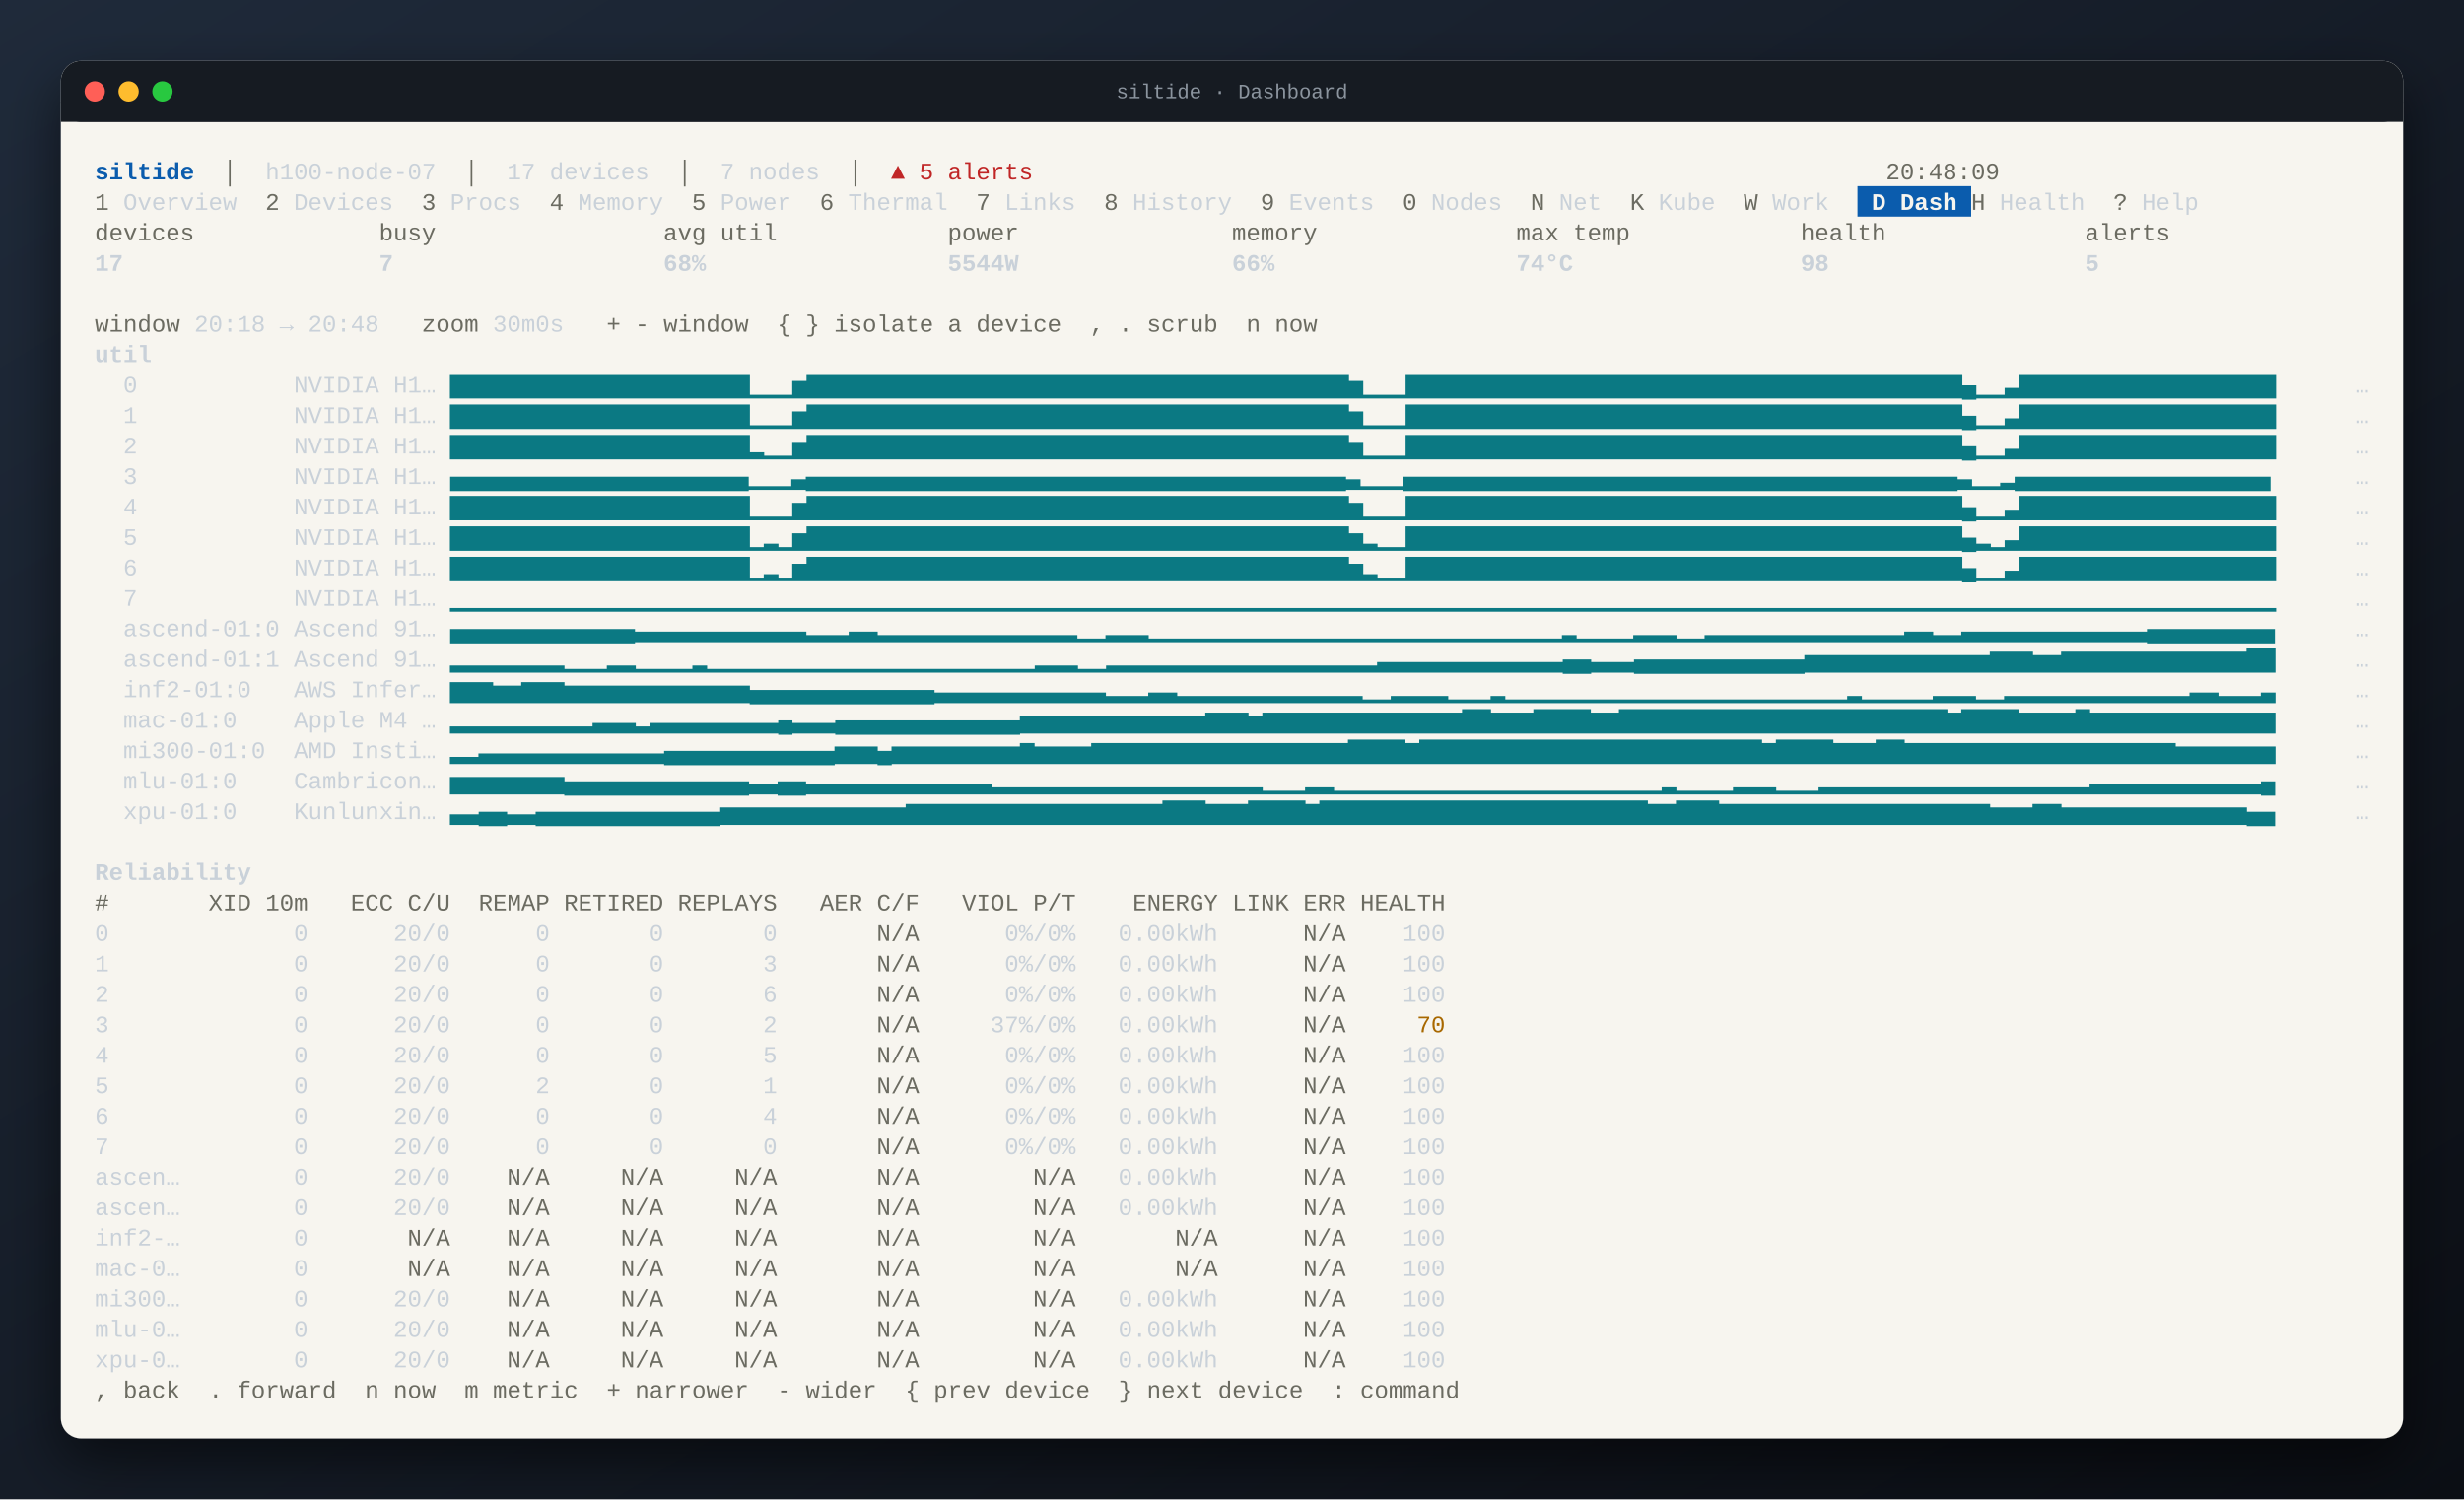
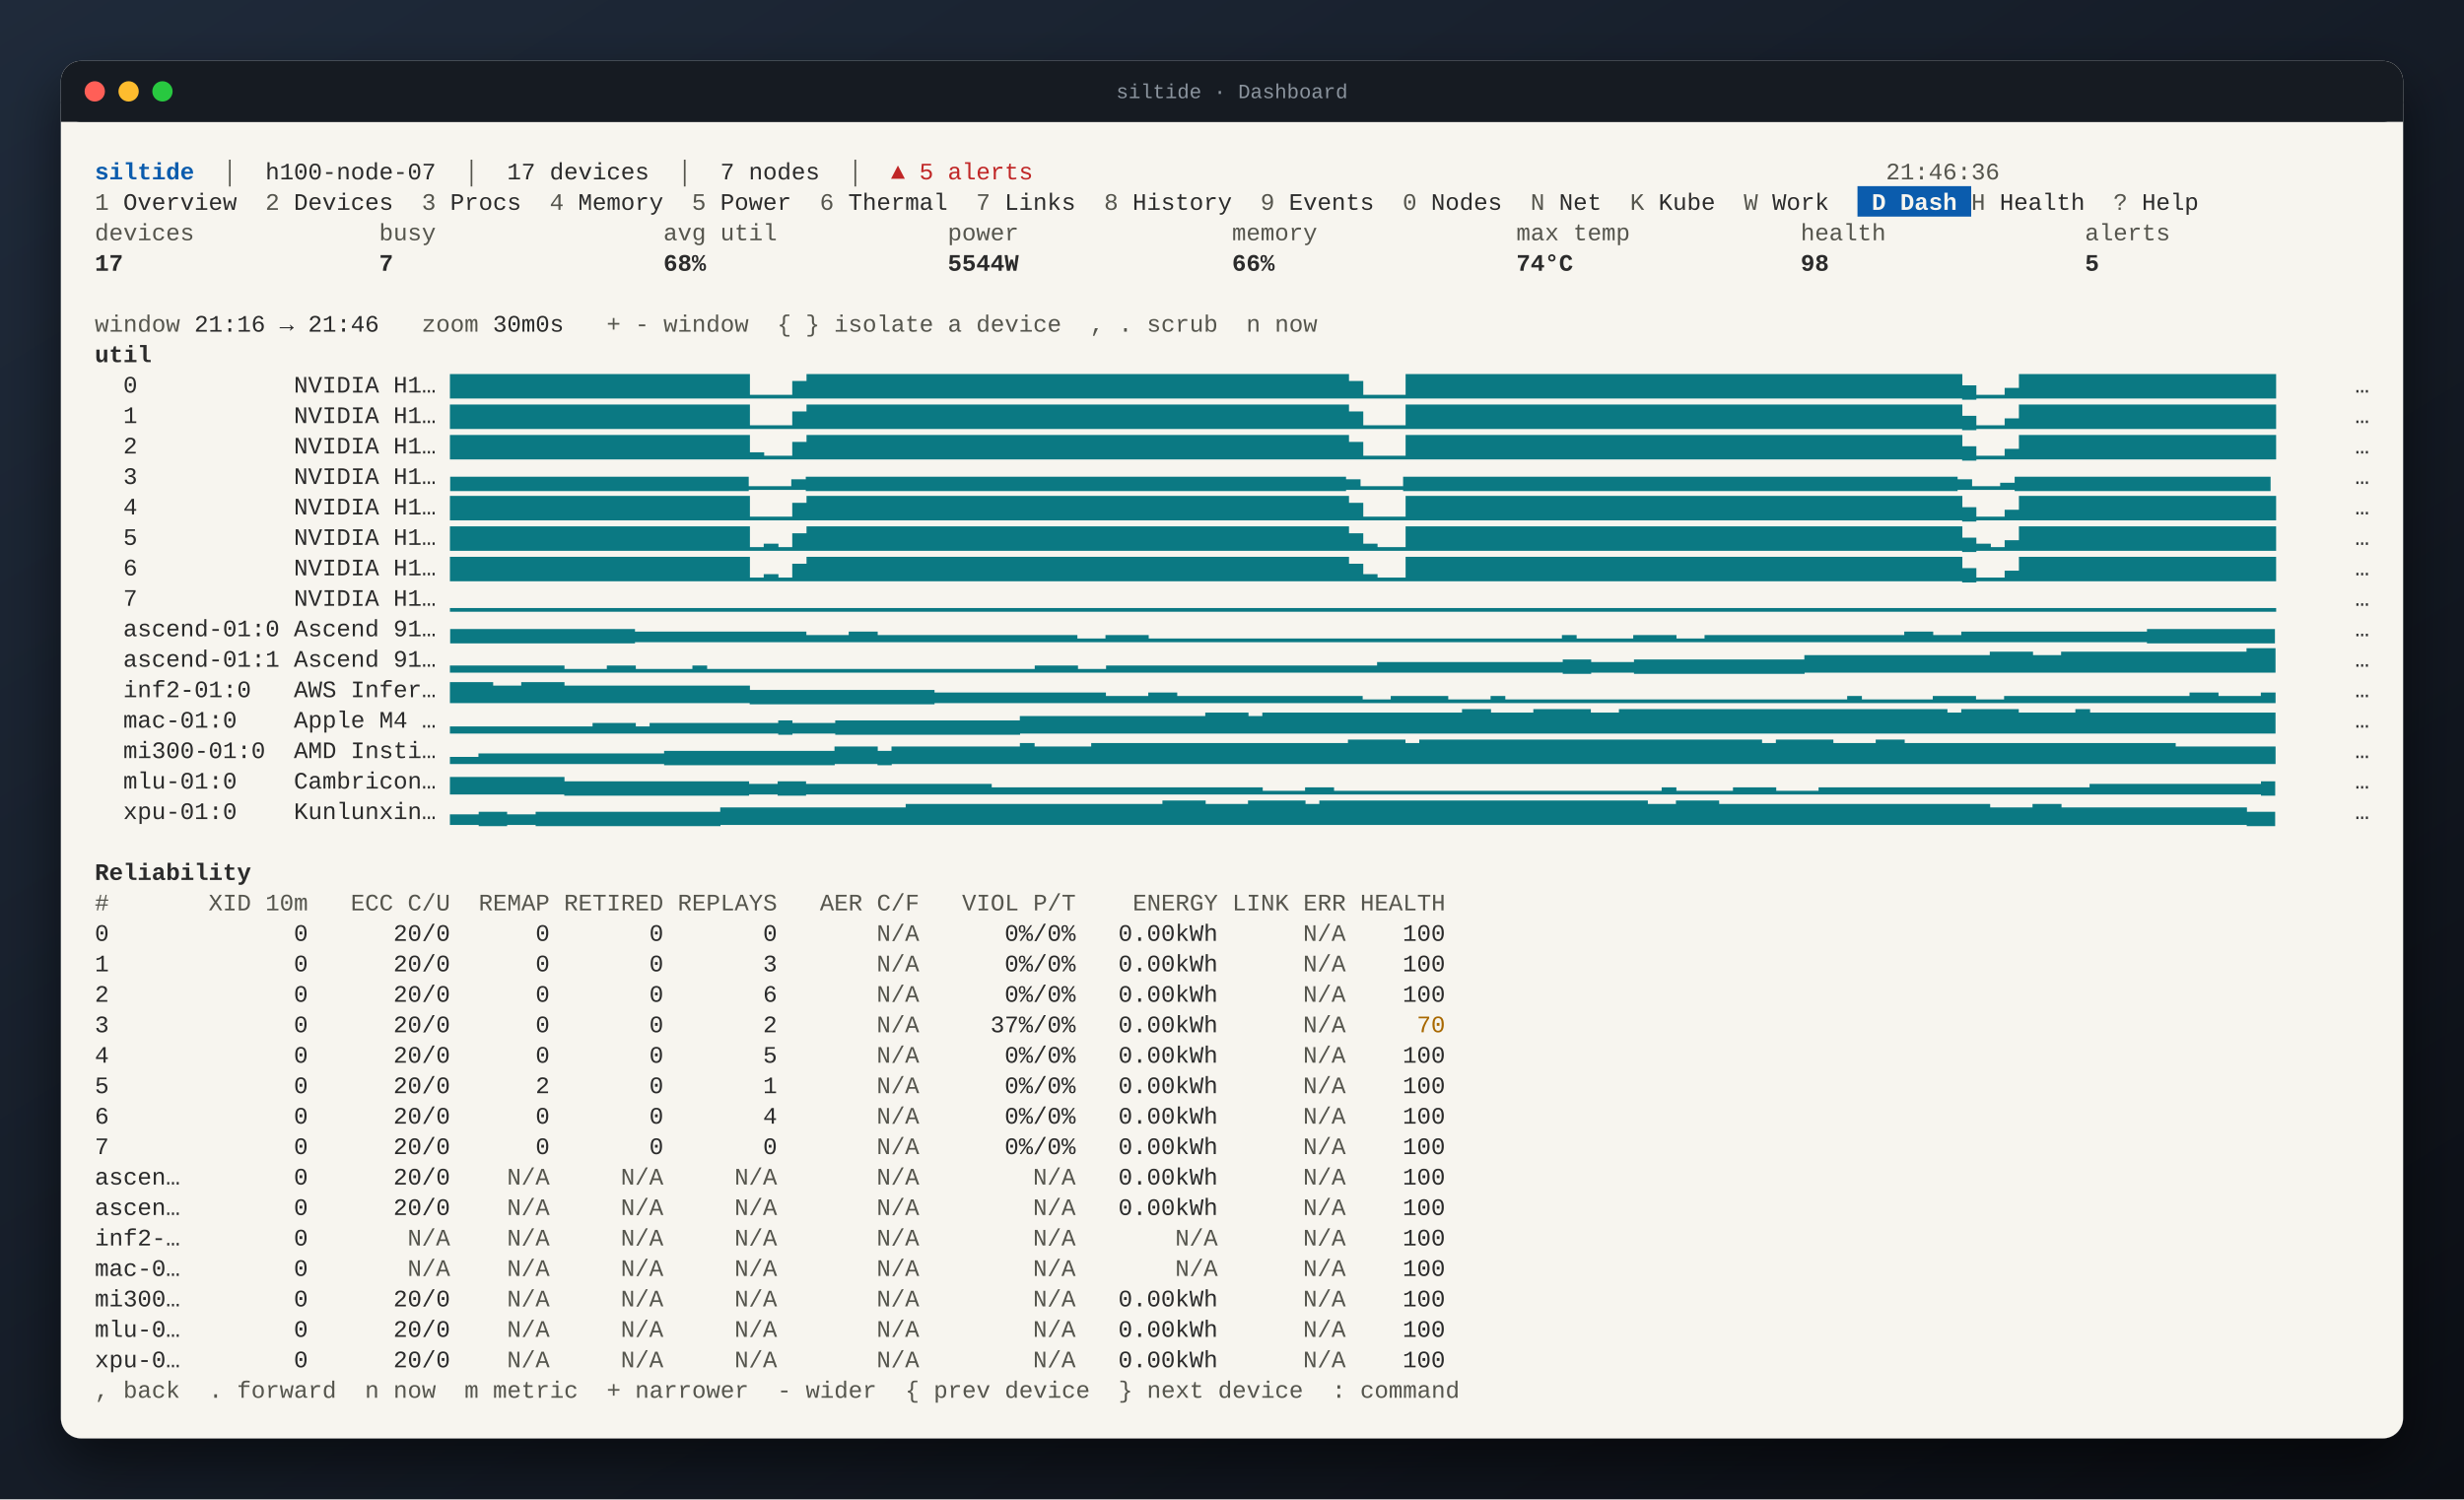
<svg xmlns="http://www.w3.org/2000/svg" width="1456" height="886" viewBox="0 0 1456 886" font-family="JetBrains Mono, SFMono-Regular, Menlo, Consolas, Liberation Mono, monospace" font-size="14">
  <defs>
    <linearGradient id="desk" x1="0" y1="0" x2="1" y2="1">
      <stop offset="0" stop-color="#1f2a3a" />
      <stop offset="1" stop-color="#0b0e14" />
    </linearGradient>
    <filter id="shadow" x="-10%" y="-10%" width="120%" height="130%">
      <feDropShadow dx="0" dy="14" stdDeviation="16" flood-color="#000" flood-opacity="0.55" />
    </filter>
  </defs>
  <rect width="100%" height="100%" fill="url(#desk)" />
  <rect x="36" y="36" width="1384" height="814" rx="12" fill="#f7f5ef" filter="url(#shadow)" />
  <rect x="36" y="36" width="1384" height="36" rx="12" fill="#161b22" />
  <rect x="36" y="60" width="1384" height="12" fill="#161b22" />
  <circle cx="56" cy="54" r="6" fill="#ff5f57" />
  <circle cx="76" cy="54" r="6" fill="#febc2e" />
  <circle cx="96" cy="54" r="6" fill="#28c840" />
  <text x="50%" y="58" text-anchor="middle" fill="#8b949e" font-size="12">siltide · Dashboard</text>
  <g xml:space="preserve" transform="translate(36 36)">
    <text y="70.0" fill="#2b2b2b" xml:space="preserve" style="white-space:pre">
      <tspan x="20.0" fill="#0b5cad" font-weight="bold">siltide</tspan>
-       <tspan x="78.8" fill="#6b6b61">  │  </tspan>
-       <tspan x="120.8" fill="#c9d1d9">h100-node-07</tspan>
-       <tspan x="221.6" fill="#6b6b61">  │  </tspan>
-       <tspan x="263.6" fill="#c9d1d9">17 devices</tspan>
-       <tspan x="347.6" fill="#6b6b61">  │  </tspan>
-       <tspan x="389.6" fill="#c9d1d9">7 nodes</tspan>
-       <tspan x="448.4" fill="#6b6b61">  │  </tspan>
+       <tspan x="78.8" fill="#55554d">  │  </tspan>
+       <tspan x="120.8">h100-node-07</tspan>
+       <tspan x="221.6" fill="#55554d">  │  </tspan>
+       <tspan x="263.6">17 devices</tspan>
+       <tspan x="347.6" fill="#55554d">  │  </tspan>
+       <tspan x="389.6">7 nodes</tspan>
+       <tspan x="448.4" fill="#55554d">  │  </tspan>
      <tspan x="490.4" fill="#c02626">▲ 5 alerts</tspan>
-       <tspan x="1078.4" fill="#6b6b61">20:48:09                         </tspan>
+       <tspan x="1078.4" fill="#55554d">21:46:36                         </tspan>
    </text>
    <rect x="1061.6" y="74.0" width="67.2" height="18.0" fill="#0b5cad" />
    <text y="88.0" fill="#2b2b2b" xml:space="preserve" style="white-space:pre">
-       <tspan x="20.0" fill="#6b6b61">1</tspan>
-       <tspan x="28.4" fill="#c9d1d9"> Overview  </tspan>
-       <tspan x="120.8" fill="#6b6b61">2</tspan>
-       <tspan x="129.2" fill="#c9d1d9"> Devices  </tspan>
-       <tspan x="213.2" fill="#6b6b61">3</tspan>
-       <tspan x="221.6" fill="#c9d1d9"> Procs  </tspan>
-       <tspan x="288.8" fill="#6b6b61">4</tspan>
-       <tspan x="297.2" fill="#c9d1d9"> Memory  </tspan>
-       <tspan x="372.8" fill="#6b6b61">5</tspan>
-       <tspan x="381.2" fill="#c9d1d9"> Power  </tspan>
-       <tspan x="448.4" fill="#6b6b61">6</tspan>
-       <tspan x="456.8" fill="#c9d1d9"> Thermal  </tspan>
-       <tspan x="540.8" fill="#6b6b61">7</tspan>
-       <tspan x="549.2" fill="#c9d1d9"> Links  </tspan>
-       <tspan x="616.4" fill="#6b6b61">8</tspan>
-       <tspan x="624.8" fill="#c9d1d9"> History  </tspan>
-       <tspan x="708.8" fill="#6b6b61">9</tspan>
-       <tspan x="717.2" fill="#c9d1d9"> Events  </tspan>
-       <tspan x="792.8" fill="#6b6b61">0</tspan>
-       <tspan x="801.2" fill="#c9d1d9"> Nodes  </tspan>
-       <tspan x="868.4" fill="#6b6b61">N</tspan>
-       <tspan x="876.8" fill="#c9d1d9"> Net  </tspan>
-       <tspan x="927.2" fill="#6b6b61">K</tspan>
-       <tspan x="935.6" fill="#c9d1d9"> Kube  </tspan>
-       <tspan x="994.4" fill="#6b6b61">W</tspan>
-       <tspan x="1002.8" fill="#c9d1d9"> Work  </tspan>
+       <tspan x="20.0" fill="#55554d">1</tspan>
+       <tspan x="28.4"> Overview  </tspan>
+       <tspan x="120.8" fill="#55554d">2</tspan>
+       <tspan x="129.2"> Devices  </tspan>
+       <tspan x="213.2" fill="#55554d">3</tspan>
+       <tspan x="221.6"> Procs  </tspan>
+       <tspan x="288.8" fill="#55554d">4</tspan>
+       <tspan x="297.2"> Memory  </tspan>
+       <tspan x="372.8" fill="#55554d">5</tspan>
+       <tspan x="381.2"> Power  </tspan>
+       <tspan x="448.4" fill="#55554d">6</tspan>
+       <tspan x="456.8"> Thermal  </tspan>
+       <tspan x="540.8" fill="#55554d">7</tspan>
+       <tspan x="549.2"> Links  </tspan>
+       <tspan x="616.4" fill="#55554d">8</tspan>
+       <tspan x="624.8"> History  </tspan>
+       <tspan x="708.8" fill="#55554d">9</tspan>
+       <tspan x="717.2"> Events  </tspan>
+       <tspan x="792.8" fill="#55554d">0</tspan>
+       <tspan x="801.2"> Nodes  </tspan>
+       <tspan x="868.4" fill="#55554d">N</tspan>
+       <tspan x="876.8"> Net  </tspan>
+       <tspan x="927.2" fill="#55554d">K</tspan>
+       <tspan x="935.6"> Kube  </tspan>
+       <tspan x="994.4" fill="#55554d">W</tspan>
+       <tspan x="1002.8"> Work  </tspan>
      <tspan x="1061.6" fill="#f7f5ef" font-weight="bold"> D Dash </tspan>
-       <tspan x="1128.8" fill="#6b6b61">H</tspan>
-       <tspan x="1137.2" fill="#c9d1d9"> Health  </tspan>
-       <tspan x="1212.8" fill="#6b6b61">?</tspan>
-       <tspan x="1221.2" fill="#c9d1d9"> Help  </tspan>
+       <tspan x="1128.8" fill="#55554d">H</tspan>
+       <tspan x="1137.2"> Health  </tspan>
+       <tspan x="1212.8" fill="#55554d">?</tspan>
+       <tspan x="1221.2"> Help  </tspan>
    </text>
    <text y="106.0" fill="#2b2b2b" xml:space="preserve" style="white-space:pre">
-       <tspan x="20.0" fill="#6b6b61">devices</tspan>
-       <tspan x="188.0" fill="#6b6b61">busy</tspan>
-       <tspan x="356.0" fill="#6b6b61">avg util</tspan>
-       <tspan x="524.0" fill="#6b6b61">power</tspan>
-       <tspan x="692.0" fill="#6b6b61">memory</tspan>
-       <tspan x="860.0" fill="#6b6b61">max temp</tspan>
-       <tspan x="1028.0" fill="#6b6b61">health</tspan>
-       <tspan x="1196.0" fill="#6b6b61">alerts</tspan>
+       <tspan x="20.0" fill="#55554d">devices</tspan>
+       <tspan x="188.0" fill="#55554d">busy</tspan>
+       <tspan x="356.0" fill="#55554d">avg util</tspan>
+       <tspan x="524.0" fill="#55554d">power</tspan>
+       <tspan x="692.0" fill="#55554d">memory</tspan>
+       <tspan x="860.0" fill="#55554d">max temp</tspan>
+       <tspan x="1028.0" fill="#55554d">health</tspan>
+       <tspan x="1196.0" fill="#55554d">alerts</tspan>
    </text>
    <text y="124.0" fill="#2b2b2b" xml:space="preserve" style="white-space:pre">
-       <tspan x="20.0" fill="#c9d1d9" font-weight="bold">17</tspan>
-       <tspan x="188.0" fill="#c9d1d9" font-weight="bold">7</tspan>
-       <tspan x="356.0" fill="#c9d1d9" font-weight="bold">68%</tspan>
-       <tspan x="524.0" fill="#c9d1d9" font-weight="bold">5544W</tspan>
-       <tspan x="692.0" fill="#c9d1d9" font-weight="bold">66%</tspan>
-       <tspan x="860.0" fill="#c9d1d9" font-weight="bold">74°C</tspan>
-       <tspan x="1028.0" fill="#c9d1d9" font-weight="bold">98</tspan>
-       <tspan x="1196.0" fill="#c9d1d9" font-weight="bold">5</tspan>
+       <tspan x="20.0" font-weight="bold">17</tspan>
+       <tspan x="188.0" font-weight="bold">7</tspan>
+       <tspan x="356.0" font-weight="bold">68%</tspan>
+       <tspan x="524.0" font-weight="bold">5544W</tspan>
+       <tspan x="692.0" font-weight="bold">66%</tspan>
+       <tspan x="860.0" font-weight="bold">74°C</tspan>
+       <tspan x="1028.0" font-weight="bold">98</tspan>
+       <tspan x="1196.0" font-weight="bold">5</tspan>
    </text>
    <text y="160.0" fill="#2b2b2b" xml:space="preserve" style="white-space:pre">
-       <tspan x="20.0" fill="#6b6b61">window</tspan>
-       <tspan x="70.4" fill="#c9d1d9"> 20:18 → 20:48   </tspan>
-       <tspan x="213.2" fill="#6b6b61">zoom</tspan>
-       <tspan x="246.8" fill="#c9d1d9"> 30m0s   </tspan>
-       <tspan x="322.4" fill="#6b6b61">+ - window  { } isolate a device  , . scrub  n now</tspan>
+       <tspan x="20.0" fill="#55554d">window</tspan>
+       <tspan x="70.4"> 21:16 → 21:46   </tspan>
+       <tspan x="213.2" fill="#55554d">zoom</tspan>
+       <tspan x="246.8"> 30m0s   </tspan>
+       <tspan x="322.4" fill="#55554d">+ - window  { } isolate a device  , . scrub  n now</tspan>
    </text>
    <text y="178.0" fill="#2b2b2b" xml:space="preserve" style="white-space:pre">
-       <tspan x="20.0" fill="#c9d1d9" font-weight="bold">util</tspan>
+       <tspan x="20.0" font-weight="bold">util</tspan>
    </text>
    <text y="196.0" fill="#2b2b2b" xml:space="preserve" style="white-space:pre">
-       <tspan x="20.0" fill="#c9d1d9">  0           NVIDIA H1… </tspan>
+       <tspan x="20.0">  0           NVIDIA H1… </tspan>
      <tspan x="230.0" fill="#0b7983">▇▇▇▇▇▇▇▇▇▇▇▇▇▇▇▇▇▇▇▇▇▁▁▁▅▇▇▇▇▇▇▇▇▇▇▇▇▇▇▇▇▇▇▇▇▇▇▇▇▇▇▇▇▇▇▇▇▇▇▇▇▇▇▅▁▁▁▇▇▇▇▇▇▇▇▇▇▇▇▇▇▇▇▇▇▇▇▇▇▇▇▇▇▇▇▇▇▇▇▇▇▇▇▇▇▇▄▁▁▃▇▇▇▇▇▇▇▇▇▇▇▇▇▇▇▇▇▇</tspan>
-       <tspan x="1305.2" fill="#c9d1d9">      …</tspan>
+       <tspan x="1305.2">      …</tspan>
    </text>
    <text y="214.0" fill="#2b2b2b" xml:space="preserve" style="white-space:pre">
-       <tspan x="20.0" fill="#c9d1d9">  1           NVIDIA H1… </tspan>
+       <tspan x="20.0">  1           NVIDIA H1… </tspan>
      <tspan x="230.0" fill="#0b7983">▇▇▇▇▇▇▇▇▇▇▇▇▇▇▇▇▇▇▇▇▇▁▁▁▅▇▇▇▇▇▇▇▇▇▇▇▇▇▇▇▇▇▇▇▇▇▇▇▇▇▇▇▇▇▇▇▇▇▇▇▇▇▇▅▁▁▁▇▇▇▇▇▇▇▇▇▇▇▇▇▇▇▇▇▇▇▇▇▇▇▇▇▇▇▇▇▇▇▇▇▇▇▇▇▇▇▄▁▁▃▇▇▇▇▇▇▇▇▇▇▇▇▇▇▇▇▇▇</tspan>
-       <tspan x="1305.2" fill="#c9d1d9">      …</tspan>
+       <tspan x="1305.2">      …</tspan>
    </text>
    <text y="232.0" fill="#2b2b2b" xml:space="preserve" style="white-space:pre">
-       <tspan x="20.0" fill="#c9d1d9">  2           NVIDIA H1… </tspan>
+       <tspan x="20.0">  2           NVIDIA H1… </tspan>
      <tspan x="230.0" fill="#0b7983">▇▇▇▇▇▇▇▇▇▇▇▇▇▇▇▇▇▇▇▇▇▂▁▁▅▇▇▇▇▇▇▇▇▇▇▇▇▇▇▇▇▇▇▇▇▇▇▇▇▇▇▇▇▇▇▇▇▇▇▇▇▇▇▅▁▁▁▇▇▇▇▇▇▇▇▇▇▇▇▇▇▇▇▇▇▇▇▇▇▇▇▇▇▇▇▇▇▇▇▇▇▇▇▇▇▇▄▁▁▃▇▇▇▇▇▇▇▇▇▇▇▇▇▇▇▇▇▇</tspan>
-       <tspan x="1305.2" fill="#c9d1d9">      …</tspan>
+       <tspan x="1305.2">      …</tspan>
    </text>
    <text y="250.0" fill="#2b2b2b" xml:space="preserve" style="white-space:pre">
-       <tspan x="20.0" fill="#c9d1d9">  3           NVIDIA H1… </tspan>
+       <tspan x="20.0">  3           NVIDIA H1… </tspan>
      <tspan x="230.0" fill="#0b7983">▄▄▄▄▄▄▄▄▄▄▄▄▄▄▄▄▄▄▄▄▄▁▁▁▃▄▄▄▄▄▄▄▄▄▄▄▄▄▄▄▄▄▄▄▄▄▄▄▄▄▄▄▄▄▄▄▄▄▄▄▄▄▄▃▁▁▁▄▄▄▄▄▄▄▄▄▄▄▄▄▄▄▄▄▄▄▄▄▄▄▄▄▄▄▄▄▄▄▄▄▄▄▄▄▄▄▃▁▁▂▄▄▄▄▄▄▄▄▄▄▄▄▄▄▄▄▄▄</tspan>
-       <tspan x="1305.2" fill="#c9d1d9">      …</tspan>
+       <tspan x="1305.2">      …</tspan>
    </text>
    <text y="268.0" fill="#2b2b2b" xml:space="preserve" style="white-space:pre">
-       <tspan x="20.0" fill="#c9d1d9">  4           NVIDIA H1… </tspan>
+       <tspan x="20.0">  4           NVIDIA H1… </tspan>
      <tspan x="230.0" fill="#0b7983">▇▇▇▇▇▇▇▇▇▇▇▇▇▇▇▇▇▇▇▇▇▁▁▁▅▇▇▇▇▇▇▇▇▇▇▇▇▇▇▇▇▇▇▇▇▇▇▇▇▇▇▇▇▇▇▇▇▇▇▇▇▇▇▅▁▁▁▇▇▇▇▇▇▇▇▇▇▇▇▇▇▇▇▇▇▇▇▇▇▇▇▇▇▇▇▇▇▇▇▇▇▇▇▇▇▇▄▁▁▃▇▇▇▇▇▇▇▇▇▇▇▇▇▇▇▇▇▇</tspan>
-       <tspan x="1305.2" fill="#c9d1d9">      …</tspan>
+       <tspan x="1305.2">      …</tspan>
    </text>
    <text y="286.0" fill="#2b2b2b" xml:space="preserve" style="white-space:pre">
-       <tspan x="20.0" fill="#c9d1d9">  5           NVIDIA H1… </tspan>
+       <tspan x="20.0">  5           NVIDIA H1… </tspan>
      <tspan x="230.0" fill="#0b7983">▇▇▇▇▇▇▇▇▇▇▇▇▇▇▇▇▇▇▇▇▇▁▂▁▅▇▇▇▇▇▇▇▇▇▇▇▇▇▇▇▇▇▇▇▇▇▇▇▇▇▇▇▇▇▇▇▇▇▇▇▇▇▇▅▂▁▁▇▇▇▇▇▇▇▇▇▇▇▇▇▇▇▇▇▇▇▇▇▇▇▇▇▇▇▇▇▇▇▇▇▇▇▇▇▇▇▄▂▁▃▇▇▇▇▇▇▇▇▇▇▇▇▇▇▇▇▇▇</tspan>
-       <tspan x="1305.2" fill="#c9d1d9">      …</tspan>
+       <tspan x="1305.2">      …</tspan>
    </text>
    <text y="304.0" fill="#2b2b2b" xml:space="preserve" style="white-space:pre">
-       <tspan x="20.0" fill="#c9d1d9">  6           NVIDIA H1… </tspan>
+       <tspan x="20.0">  6           NVIDIA H1… </tspan>
      <tspan x="230.0" fill="#0b7983">▇▇▇▇▇▇▇▇▇▇▇▇▇▇▇▇▇▇▇▇▇▁▂▁▅▇▇▇▇▇▇▇▇▇▇▇▇▇▇▇▇▇▇▇▇▇▇▇▇▇▇▇▇▇▇▇▇▇▇▇▇▇▇▅▂▁▁▇▇▇▇▇▇▇▇▇▇▇▇▇▇▇▇▇▇▇▇▇▇▇▇▇▇▇▇▇▇▇▇▇▇▇▇▇▇▇▄▁▁▃▇▇▇▇▇▇▇▇▇▇▇▇▇▇▇▇▇▇</tspan>
-       <tspan x="1305.2" fill="#c9d1d9">      …</tspan>
+       <tspan x="1305.2">      …</tspan>
    </text>
    <text y="322.0" fill="#2b2b2b" xml:space="preserve" style="white-space:pre">
-       <tspan x="20.0" fill="#c9d1d9">  7           NVIDIA H1… </tspan>
+       <tspan x="20.0">  7           NVIDIA H1… </tspan>
      <tspan x="230.0" fill="#0b7983">▁▁▁▁▁▁▁▁▁▁▁▁▁▁▁▁▁▁▁▁▁▁▁▁▁▁▁▁▁▁▁▁▁▁▁▁▁▁▁▁▁▁▁▁▁▁▁▁▁▁▁▁▁▁▁▁▁▁▁▁▁▁▁▁▁▁▁▁▁▁▁▁▁▁▁▁▁▁▁▁▁▁▁▁▁▁▁▁▁▁▁▁▁▁▁▁▁▁▁▁▁▁▁▁▁▁▁▁▁▁▁▁▁▁▁▁▁▁▁▁▁▁▁▁▁▁▁▁</tspan>
-       <tspan x="1305.2" fill="#c9d1d9">      …</tspan>
+       <tspan x="1305.2">      …</tspan>
    </text>
    <text y="340.0" fill="#2b2b2b" xml:space="preserve" style="white-space:pre">
-       <tspan x="20.0" fill="#c9d1d9">  ascend-01:0 Ascend 91… </tspan>
+       <tspan x="20.0">  ascend-01:0 Ascend 91… </tspan>
      <tspan x="230.0" fill="#0b7983">▄▄▄▄▄▄▄▄▄▄▄▄▄▃▃▃▃▃▃▃▃▃▃▃▃▂▂▂▃▃▂▂▂▂▂▂▂▂▂▂▂▂▂▂▁▁▂▂▂▁▁▁▁▁▁▁▁▁▁▁▁▁▁▁▁▁▁▁▁▁▁▁▁▁▁▁▁▁▂▁▁▁▁▂▂▂▁▁▂▂▂▂▂▂▂▂▂▂▂▂▂▂▃▃▂▂▃▃▃▃▃▃▃▃▃▃▃▃▃▄▄▄▄▄▄▄▄▄</tspan>
-       <tspan x="1305.2" fill="#c9d1d9">      …</tspan>
+       <tspan x="1305.2">      …</tspan>
    </text>
    <text y="358.0" fill="#2b2b2b" xml:space="preserve" style="white-space:pre">
-       <tspan x="20.0" fill="#c9d1d9">  ascend-01:1 Ascend 91… </tspan>
+       <tspan x="20.0">  ascend-01:1 Ascend 91… </tspan>
      <tspan x="230.0" fill="#0b7983">▂▂▂▂▂▂▂▂▁▁▁▂▂▁▁▁▁▂▁▁▁▁▁▁▁▁▁▁▁▁▁▁▁▁▁▁▁▁▁▁▁▂▂▂▁▁▂▂▂▂▂▂▂▂▂▂▂▂▂▂▂▂▂▂▂▃▃▃▃▃▃▃▃▃▃▃▃▃▄▄▃▃▃▄▄▄▄▄▄▄▄▄▄▄▄▅▅▅▅▅▅▅▅▅▅▅▅▅▆▆▆▅▅▆▆▆▆▆▆▆▆▆▆▆▆▆▇▇</tspan>
-       <tspan x="1305.2" fill="#c9d1d9">      …</tspan>
+       <tspan x="1305.2">      …</tspan>
    </text>
    <text y="376.0" fill="#2b2b2b" xml:space="preserve" style="white-space:pre">
-       <tspan x="20.0" fill="#c9d1d9">  inf2-01:0   AWS Infer… </tspan>
+       <tspan x="20.0">  inf2-01:0   AWS Infer… </tspan>
      <tspan x="230.0" fill="#0b7983">▆▆▆▅▅▆▆▆▅▅▅▅▅▅▅▅▅▅▅▅▅▄▄▄▄▄▄▄▄▄▄▄▄▄▃▃▃▃▃▃▃▃▃▃▃▃▂▂▂▃▃▂▂▂▂▂▂▂▂▂▂▂▂▂▁▁▂▂▂▂▁▁▁▂▁▁▁▁▁▁▁▁▁▁▁▁▁▁▁▁▁▁▁▁▁▁▁▁▂▁▁▁▁▁▂▂▂▁▁▂▂▂▂▂▂▂▂▂▂▂▂▂▃▃▂▂▂▃</tspan>
-       <tspan x="1305.2" fill="#c9d1d9">      …</tspan>
+       <tspan x="1305.2">      …</tspan>
    </text>
    <text y="394.0" fill="#2b2b2b" xml:space="preserve" style="white-space:pre">
-       <tspan x="20.0" fill="#c9d1d9">  mac-01:0    Apple M4 … </tspan>
+       <tspan x="20.0">  mac-01:0    Apple M4 … </tspan>
      <tspan x="230.0" fill="#0b7983">▂▂▂▂▂▂▂▂▂▂▃▃▃▂▃▃▃▃▃▃▃▃▃▄▃▃▃▄▄▄▄▄▄▄▄▄▄▄▄▄▅▅▅▅▅▅▅▅▅▅▅▅▅▆▆▆▅▆▆▆▆▆▆▆▆▆▆▆▆▆▆▇▇▆▆▆▇▇▇▇▆▆▇▇▇▇▇▇▇▇▇▇▇▇▇▇▇▇▇▇▇▇▇▇▇▆▇▇▇▇▆▆▆▆▇▆▆▆▆▆▆▆▆▆▆▆▆▆</tspan>
-       <tspan x="1305.2" fill="#c9d1d9">      …</tspan>
+       <tspan x="1305.2">      …</tspan>
    </text>
    <text y="412.0" fill="#2b2b2b" xml:space="preserve" style="white-space:pre">
-       <tspan x="20.0" fill="#c9d1d9">  mi300-01:0  AMD Insti… </tspan>
+       <tspan x="20.0">  mi300-01:0  AMD Insti… </tspan>
      <tspan x="230.0" fill="#0b7983">▂▂▃▃▃▃▃▃▃▃▃▃▃▃▃▄▄▄▄▄▄▄▄▄▄▄▄▅▅▅▄▅▅▅▅▅▅▅▅▅▆▅▅▅▅▆▆▆▆▆▆▆▆▆▆▆▆▆▆▆▆▆▆▇▇▇▇▆▇▇▇▇▇▇▇▇▇▇▇▇▇▇▇▇▇▇▇▇▇▇▇▇▆▇▇▇▇▆▆▆▇▇▆▆▆▆▆▆▆▆▆▆▆▆▆▆▆▆▆▆▆▅▅▅▅▅▅▅</tspan>
-       <tspan x="1305.2" fill="#c9d1d9">      …</tspan>
+       <tspan x="1305.2">      …</tspan>
    </text>
    <text y="430.0" fill="#2b2b2b" xml:space="preserve" style="white-space:pre">
-       <tspan x="20.0" fill="#c9d1d9">  mlu-01:0    Cambricon… </tspan>
+       <tspan x="20.0">  mlu-01:0    Cambricon… </tspan>
      <tspan x="230.0" fill="#0b7983">▅▅▅▅▅▅▅▅▄▄▄▄▄▄▄▄▄▄▄▄▄▃▃▄▄▃▃▃▃▃▃▃▃▃▃▃▃▃▂▂▂▂▂▂▂▂▂▂▂▂▂▂▂▂▂▂▂▁▁▁▂▂▁▁▁▁▁▁▁▁▁▁▁▁▁▁▁▁▁▁▁▁▁▁▁▂▁▁▁▁▂▂▂▁▁▁▂▂▂▂▂▂▂▂▂▂▂▂▂▂▂▂▂▂▂▃▃▃▃▃▃▃▃▃▃▃▃▄</tspan>
-       <tspan x="1305.2" fill="#c9d1d9">      …</tspan>
+       <tspan x="1305.2">      …</tspan>
    </text>
    <text y="448.0" fill="#2b2b2b" xml:space="preserve" style="white-space:pre">
-       <tspan x="20.0" fill="#c9d1d9">  xpu-01:0    Kunlunxin… </tspan>
+       <tspan x="20.0">  xpu-01:0    Kunlunxin… </tspan>
      <tspan x="230.0" fill="#0b7983">▃▃▄▄▃▃▄▄▄▄▄▄▄▄▄▄▄▄▄▅▅▅▅▅▅▅▅▅▅▅▅▅▆▆▆▆▆▆▆▆▆▆▆▆▆▆▆▆▆▆▇▇▇▆▆▆▇▇▇▇▆▇▇▇▇▇▇▇▇▇▇▇▇▇▇▇▇▇▇▇▇▇▇▇▆▆▇▇▇▆▆▆▆▆▆▆▆▆▆▆▆▆▆▆▆▆▆▆▅▅▅▆▆▅▅▅▅▅▅▅▅▅▅▅▅▅▄▄</tspan>
-       <tspan x="1305.2" fill="#c9d1d9">      …</tspan>
+       <tspan x="1305.2">      …</tspan>
    </text>
    <text y="484.0" fill="#2b2b2b" xml:space="preserve" style="white-space:pre">
-       <tspan x="20.0" fill="#c9d1d9" font-weight="bold">Reliability</tspan>
+       <tspan x="20.0" font-weight="bold">Reliability</tspan>
    </text>
    <text y="502.0" fill="#2b2b2b" xml:space="preserve" style="white-space:pre">
-       <tspan x="20.0" fill="#6b6b61">#       XID 10m   ECC C/U  REMAP RETIRED REPLAYS   AER C/F   VIOL P/T    ENERGY LINK ERR HEALTH</tspan>
+       <tspan x="20.0" fill="#55554d">#       XID 10m   ECC C/U  REMAP RETIRED REPLAYS   AER C/F   VIOL P/T    ENERGY LINK ERR HEALTH</tspan>
    </text>
    <text y="520.0" fill="#2b2b2b" xml:space="preserve" style="white-space:pre">
-       <tspan x="20.0" fill="#c9d1d9">0             0      20/0      0       0       0       </tspan>
-       <tspan x="482.0" fill="#6b6b61">N/A</tspan>
-       <tspan x="507.2" fill="#c9d1d9">      0%/0%   0.00kWh      </tspan>
-       <tspan x="734.0" fill="#6b6b61">N/A</tspan>
-       <tspan x="759.2" fill="#c9d1d9">    100</tspan>
+       <tspan x="20.0">0             0      20/0      0       0       0       </tspan>
+       <tspan x="482.0" fill="#55554d">N/A</tspan>
+       <tspan x="507.2">      0%/0%   0.00kWh      </tspan>
+       <tspan x="734.0" fill="#55554d">N/A</tspan>
+       <tspan x="759.2">    100</tspan>
    </text>
    <text y="538.0" fill="#2b2b2b" xml:space="preserve" style="white-space:pre">
-       <tspan x="20.0" fill="#c9d1d9">1             0      20/0      0       0       3       </tspan>
-       <tspan x="482.0" fill="#6b6b61">N/A</tspan>
-       <tspan x="507.2" fill="#c9d1d9">      0%/0%   0.00kWh      </tspan>
-       <tspan x="734.0" fill="#6b6b61">N/A</tspan>
-       <tspan x="759.2" fill="#c9d1d9">    100</tspan>
+       <tspan x="20.0">1             0      20/0      0       0       3       </tspan>
+       <tspan x="482.0" fill="#55554d">N/A</tspan>
+       <tspan x="507.2">      0%/0%   0.00kWh      </tspan>
+       <tspan x="734.0" fill="#55554d">N/A</tspan>
+       <tspan x="759.2">    100</tspan>
    </text>
    <text y="556.0" fill="#2b2b2b" xml:space="preserve" style="white-space:pre">
-       <tspan x="20.0" fill="#c9d1d9">2             0      20/0      0       0       6       </tspan>
-       <tspan x="482.0" fill="#6b6b61">N/A</tspan>
-       <tspan x="507.2" fill="#c9d1d9">      0%/0%   0.00kWh      </tspan>
-       <tspan x="734.0" fill="#6b6b61">N/A</tspan>
-       <tspan x="759.2" fill="#c9d1d9">    100</tspan>
+       <tspan x="20.0">2             0      20/0      0       0       6       </tspan>
+       <tspan x="482.0" fill="#55554d">N/A</tspan>
+       <tspan x="507.2">      0%/0%   0.00kWh      </tspan>
+       <tspan x="734.0" fill="#55554d">N/A</tspan>
+       <tspan x="759.2">    100</tspan>
    </text>
    <text y="574.0" fill="#2b2b2b" xml:space="preserve" style="white-space:pre">
-       <tspan x="20.0" fill="#c9d1d9">3             0      20/0      0       0       2       </tspan>
-       <tspan x="482.0" fill="#6b6b61">N/A</tspan>
-       <tspan x="507.2" fill="#c9d1d9">     37%/0%   0.00kWh      </tspan>
-       <tspan x="734.0" fill="#6b6b61">N/A</tspan>
+       <tspan x="20.0">3             0      20/0      0       0       2       </tspan>
+       <tspan x="482.0" fill="#55554d">N/A</tspan>
+       <tspan x="507.2">     37%/0%   0.00kWh      </tspan>
+       <tspan x="734.0" fill="#55554d">N/A</tspan>
      <tspan x="801.2" fill="#a86800">70</tspan>
    </text>
    <text y="592.0" fill="#2b2b2b" xml:space="preserve" style="white-space:pre">
-       <tspan x="20.0" fill="#c9d1d9">4             0      20/0      0       0       5       </tspan>
-       <tspan x="482.0" fill="#6b6b61">N/A</tspan>
-       <tspan x="507.2" fill="#c9d1d9">      0%/0%   0.00kWh      </tspan>
-       <tspan x="734.0" fill="#6b6b61">N/A</tspan>
-       <tspan x="759.2" fill="#c9d1d9">    100</tspan>
+       <tspan x="20.0">4             0      20/0      0       0       5       </tspan>
+       <tspan x="482.0" fill="#55554d">N/A</tspan>
+       <tspan x="507.2">      0%/0%   0.00kWh      </tspan>
+       <tspan x="734.0" fill="#55554d">N/A</tspan>
+       <tspan x="759.2">    100</tspan>
    </text>
    <text y="610.0" fill="#2b2b2b" xml:space="preserve" style="white-space:pre">
-       <tspan x="20.0" fill="#c9d1d9">5             0      20/0      2       0       1       </tspan>
-       <tspan x="482.0" fill="#6b6b61">N/A</tspan>
-       <tspan x="507.2" fill="#c9d1d9">      0%/0%   0.00kWh      </tspan>
-       <tspan x="734.0" fill="#6b6b61">N/A</tspan>
-       <tspan x="759.2" fill="#c9d1d9">    100</tspan>
+       <tspan x="20.0">5             0      20/0      2       0       1       </tspan>
+       <tspan x="482.0" fill="#55554d">N/A</tspan>
+       <tspan x="507.2">      0%/0%   0.00kWh      </tspan>
+       <tspan x="734.0" fill="#55554d">N/A</tspan>
+       <tspan x="759.2">    100</tspan>
    </text>
    <text y="628.0" fill="#2b2b2b" xml:space="preserve" style="white-space:pre">
-       <tspan x="20.0" fill="#c9d1d9">6             0      20/0      0       0       4       </tspan>
-       <tspan x="482.0" fill="#6b6b61">N/A</tspan>
-       <tspan x="507.2" fill="#c9d1d9">      0%/0%   0.00kWh      </tspan>
-       <tspan x="734.0" fill="#6b6b61">N/A</tspan>
-       <tspan x="759.2" fill="#c9d1d9">    100</tspan>
+       <tspan x="20.0">6             0      20/0      0       0       4       </tspan>
+       <tspan x="482.0" fill="#55554d">N/A</tspan>
+       <tspan x="507.2">      0%/0%   0.00kWh      </tspan>
+       <tspan x="734.0" fill="#55554d">N/A</tspan>
+       <tspan x="759.2">    100</tspan>
    </text>
    <text y="646.0" fill="#2b2b2b" xml:space="preserve" style="white-space:pre">
-       <tspan x="20.0" fill="#c9d1d9">7             0      20/0      0       0       0       </tspan>
-       <tspan x="482.0" fill="#6b6b61">N/A</tspan>
-       <tspan x="507.2" fill="#c9d1d9">      0%/0%   0.00kWh      </tspan>
-       <tspan x="734.0" fill="#6b6b61">N/A</tspan>
-       <tspan x="759.2" fill="#c9d1d9">    100</tspan>
+       <tspan x="20.0">7             0      20/0      0       0       0       </tspan>
+       <tspan x="482.0" fill="#55554d">N/A</tspan>
+       <tspan x="507.2">      0%/0%   0.00kWh      </tspan>
+       <tspan x="734.0" fill="#55554d">N/A</tspan>
+       <tspan x="759.2">    100</tspan>
    </text>
    <text y="664.0" fill="#2b2b2b" xml:space="preserve" style="white-space:pre">
-       <tspan x="20.0" fill="#c9d1d9">ascen…        0      20/0    </tspan>
-       <tspan x="263.6" fill="#6b6b61">N/A</tspan>
-       <tspan x="330.8" fill="#6b6b61">N/A</tspan>
-       <tspan x="398.0" fill="#6b6b61">N/A</tspan>
-       <tspan x="482.0" fill="#6b6b61">N/A</tspan>
-       <tspan x="574.4" fill="#6b6b61">N/A</tspan>
-       <tspan x="599.6" fill="#c9d1d9">   0.00kWh      </tspan>
-       <tspan x="734.0" fill="#6b6b61">N/A</tspan>
-       <tspan x="759.2" fill="#c9d1d9">    100</tspan>
+       <tspan x="20.0">ascen…        0      20/0    </tspan>
+       <tspan x="263.6" fill="#55554d">N/A</tspan>
+       <tspan x="330.8" fill="#55554d">N/A</tspan>
+       <tspan x="398.0" fill="#55554d">N/A</tspan>
+       <tspan x="482.0" fill="#55554d">N/A</tspan>
+       <tspan x="574.4" fill="#55554d">N/A</tspan>
+       <tspan x="599.6">   0.00kWh      </tspan>
+       <tspan x="734.0" fill="#55554d">N/A</tspan>
+       <tspan x="759.2">    100</tspan>
    </text>
    <text y="682.0" fill="#2b2b2b" xml:space="preserve" style="white-space:pre">
-       <tspan x="20.0" fill="#c9d1d9">ascen…        0      20/0    </tspan>
-       <tspan x="263.6" fill="#6b6b61">N/A</tspan>
-       <tspan x="330.8" fill="#6b6b61">N/A</tspan>
-       <tspan x="398.0" fill="#6b6b61">N/A</tspan>
-       <tspan x="482.0" fill="#6b6b61">N/A</tspan>
-       <tspan x="574.4" fill="#6b6b61">N/A</tspan>
-       <tspan x="599.6" fill="#c9d1d9">   0.00kWh      </tspan>
-       <tspan x="734.0" fill="#6b6b61">N/A</tspan>
-       <tspan x="759.2" fill="#c9d1d9">    100</tspan>
+       <tspan x="20.0">ascen…        0      20/0    </tspan>
+       <tspan x="263.6" fill="#55554d">N/A</tspan>
+       <tspan x="330.8" fill="#55554d">N/A</tspan>
+       <tspan x="398.0" fill="#55554d">N/A</tspan>
+       <tspan x="482.0" fill="#55554d">N/A</tspan>
+       <tspan x="574.4" fill="#55554d">N/A</tspan>
+       <tspan x="599.6">   0.00kWh      </tspan>
+       <tspan x="734.0" fill="#55554d">N/A</tspan>
+       <tspan x="759.2">    100</tspan>
    </text>
    <text y="700.0" fill="#2b2b2b" xml:space="preserve" style="white-space:pre">
-       <tspan x="20.0" fill="#c9d1d9">inf2-…        0       </tspan>
-       <tspan x="204.8" fill="#6b6b61">N/A</tspan>
-       <tspan x="263.6" fill="#6b6b61">N/A</tspan>
-       <tspan x="330.8" fill="#6b6b61">N/A</tspan>
-       <tspan x="398.0" fill="#6b6b61">N/A</tspan>
-       <tspan x="482.0" fill="#6b6b61">N/A</tspan>
-       <tspan x="574.4" fill="#6b6b61">N/A</tspan>
-       <tspan x="658.4" fill="#6b6b61">N/A</tspan>
-       <tspan x="734.0" fill="#6b6b61">N/A</tspan>
-       <tspan x="759.2" fill="#c9d1d9">    100</tspan>
+       <tspan x="20.0">inf2-…        0       </tspan>
+       <tspan x="204.8" fill="#55554d">N/A</tspan>
+       <tspan x="263.6" fill="#55554d">N/A</tspan>
+       <tspan x="330.8" fill="#55554d">N/A</tspan>
+       <tspan x="398.0" fill="#55554d">N/A</tspan>
+       <tspan x="482.0" fill="#55554d">N/A</tspan>
+       <tspan x="574.4" fill="#55554d">N/A</tspan>
+       <tspan x="658.4" fill="#55554d">N/A</tspan>
+       <tspan x="734.0" fill="#55554d">N/A</tspan>
+       <tspan x="759.2">    100</tspan>
    </text>
    <text y="718.0" fill="#2b2b2b" xml:space="preserve" style="white-space:pre">
-       <tspan x="20.0" fill="#c9d1d9">mac-0…        0       </tspan>
-       <tspan x="204.8" fill="#6b6b61">N/A</tspan>
-       <tspan x="263.6" fill="#6b6b61">N/A</tspan>
-       <tspan x="330.8" fill="#6b6b61">N/A</tspan>
-       <tspan x="398.0" fill="#6b6b61">N/A</tspan>
-       <tspan x="482.0" fill="#6b6b61">N/A</tspan>
-       <tspan x="574.4" fill="#6b6b61">N/A</tspan>
-       <tspan x="658.4" fill="#6b6b61">N/A</tspan>
-       <tspan x="734.0" fill="#6b6b61">N/A</tspan>
-       <tspan x="759.2" fill="#c9d1d9">    100</tspan>
+       <tspan x="20.0">mac-0…        0       </tspan>
+       <tspan x="204.8" fill="#55554d">N/A</tspan>
+       <tspan x="263.6" fill="#55554d">N/A</tspan>
+       <tspan x="330.8" fill="#55554d">N/A</tspan>
+       <tspan x="398.0" fill="#55554d">N/A</tspan>
+       <tspan x="482.0" fill="#55554d">N/A</tspan>
+       <tspan x="574.4" fill="#55554d">N/A</tspan>
+       <tspan x="658.4" fill="#55554d">N/A</tspan>
+       <tspan x="734.0" fill="#55554d">N/A</tspan>
+       <tspan x="759.2">    100</tspan>
    </text>
    <text y="736.0" fill="#2b2b2b" xml:space="preserve" style="white-space:pre">
-       <tspan x="20.0" fill="#c9d1d9">mi300…        0      20/0    </tspan>
-       <tspan x="263.6" fill="#6b6b61">N/A</tspan>
-       <tspan x="330.8" fill="#6b6b61">N/A</tspan>
-       <tspan x="398.0" fill="#6b6b61">N/A</tspan>
-       <tspan x="482.0" fill="#6b6b61">N/A</tspan>
-       <tspan x="574.4" fill="#6b6b61">N/A</tspan>
-       <tspan x="599.6" fill="#c9d1d9">   0.00kWh      </tspan>
-       <tspan x="734.0" fill="#6b6b61">N/A</tspan>
-       <tspan x="759.2" fill="#c9d1d9">    100</tspan>
+       <tspan x="20.0">mi300…        0      20/0    </tspan>
+       <tspan x="263.6" fill="#55554d">N/A</tspan>
+       <tspan x="330.8" fill="#55554d">N/A</tspan>
+       <tspan x="398.0" fill="#55554d">N/A</tspan>
+       <tspan x="482.0" fill="#55554d">N/A</tspan>
+       <tspan x="574.4" fill="#55554d">N/A</tspan>
+       <tspan x="599.6">   0.00kWh      </tspan>
+       <tspan x="734.0" fill="#55554d">N/A</tspan>
+       <tspan x="759.2">    100</tspan>
    </text>
    <text y="754.0" fill="#2b2b2b" xml:space="preserve" style="white-space:pre">
-       <tspan x="20.0" fill="#c9d1d9">mlu-0…        0      20/0    </tspan>
-       <tspan x="263.6" fill="#6b6b61">N/A</tspan>
-       <tspan x="330.8" fill="#6b6b61">N/A</tspan>
-       <tspan x="398.0" fill="#6b6b61">N/A</tspan>
-       <tspan x="482.0" fill="#6b6b61">N/A</tspan>
-       <tspan x="574.4" fill="#6b6b61">N/A</tspan>
-       <tspan x="599.6" fill="#c9d1d9">   0.00kWh      </tspan>
-       <tspan x="734.0" fill="#6b6b61">N/A</tspan>
-       <tspan x="759.2" fill="#c9d1d9">    100</tspan>
+       <tspan x="20.0">mlu-0…        0      20/0    </tspan>
+       <tspan x="263.6" fill="#55554d">N/A</tspan>
+       <tspan x="330.8" fill="#55554d">N/A</tspan>
+       <tspan x="398.0" fill="#55554d">N/A</tspan>
+       <tspan x="482.0" fill="#55554d">N/A</tspan>
+       <tspan x="574.4" fill="#55554d">N/A</tspan>
+       <tspan x="599.6">   0.00kWh      </tspan>
+       <tspan x="734.0" fill="#55554d">N/A</tspan>
+       <tspan x="759.2">    100</tspan>
    </text>
    <text y="772.0" fill="#2b2b2b" xml:space="preserve" style="white-space:pre">
-       <tspan x="20.0" fill="#c9d1d9">xpu-0…        0      20/0    </tspan>
-       <tspan x="263.6" fill="#6b6b61">N/A</tspan>
-       <tspan x="330.8" fill="#6b6b61">N/A</tspan>
-       <tspan x="398.0" fill="#6b6b61">N/A</tspan>
-       <tspan x="482.0" fill="#6b6b61">N/A</tspan>
-       <tspan x="574.4" fill="#6b6b61">N/A</tspan>
-       <tspan x="599.6" fill="#c9d1d9">   0.00kWh      </tspan>
-       <tspan x="734.0" fill="#6b6b61">N/A</tspan>
-       <tspan x="759.2" fill="#c9d1d9">    100</tspan>
+       <tspan x="20.0">xpu-0…        0      20/0    </tspan>
+       <tspan x="263.6" fill="#55554d">N/A</tspan>
+       <tspan x="330.8" fill="#55554d">N/A</tspan>
+       <tspan x="398.0" fill="#55554d">N/A</tspan>
+       <tspan x="482.0" fill="#55554d">N/A</tspan>
+       <tspan x="574.4" fill="#55554d">N/A</tspan>
+       <tspan x="599.6">   0.00kWh      </tspan>
+       <tspan x="734.0" fill="#55554d">N/A</tspan>
+       <tspan x="759.2">    100</tspan>
    </text>
    <text y="790.0" fill="#2b2b2b" xml:space="preserve" style="white-space:pre">
-       <tspan x="20.0" fill="#6b6b61">, back  . forward  n now  m metric  + narrower  - wider  { prev device  } next device  : command</tspan>
+       <tspan x="20.0" fill="#55554d">, back  . forward  n now  m metric  + narrower  - wider  { prev device  } next device  : command</tspan>
    </text>
  </g>
</svg>
